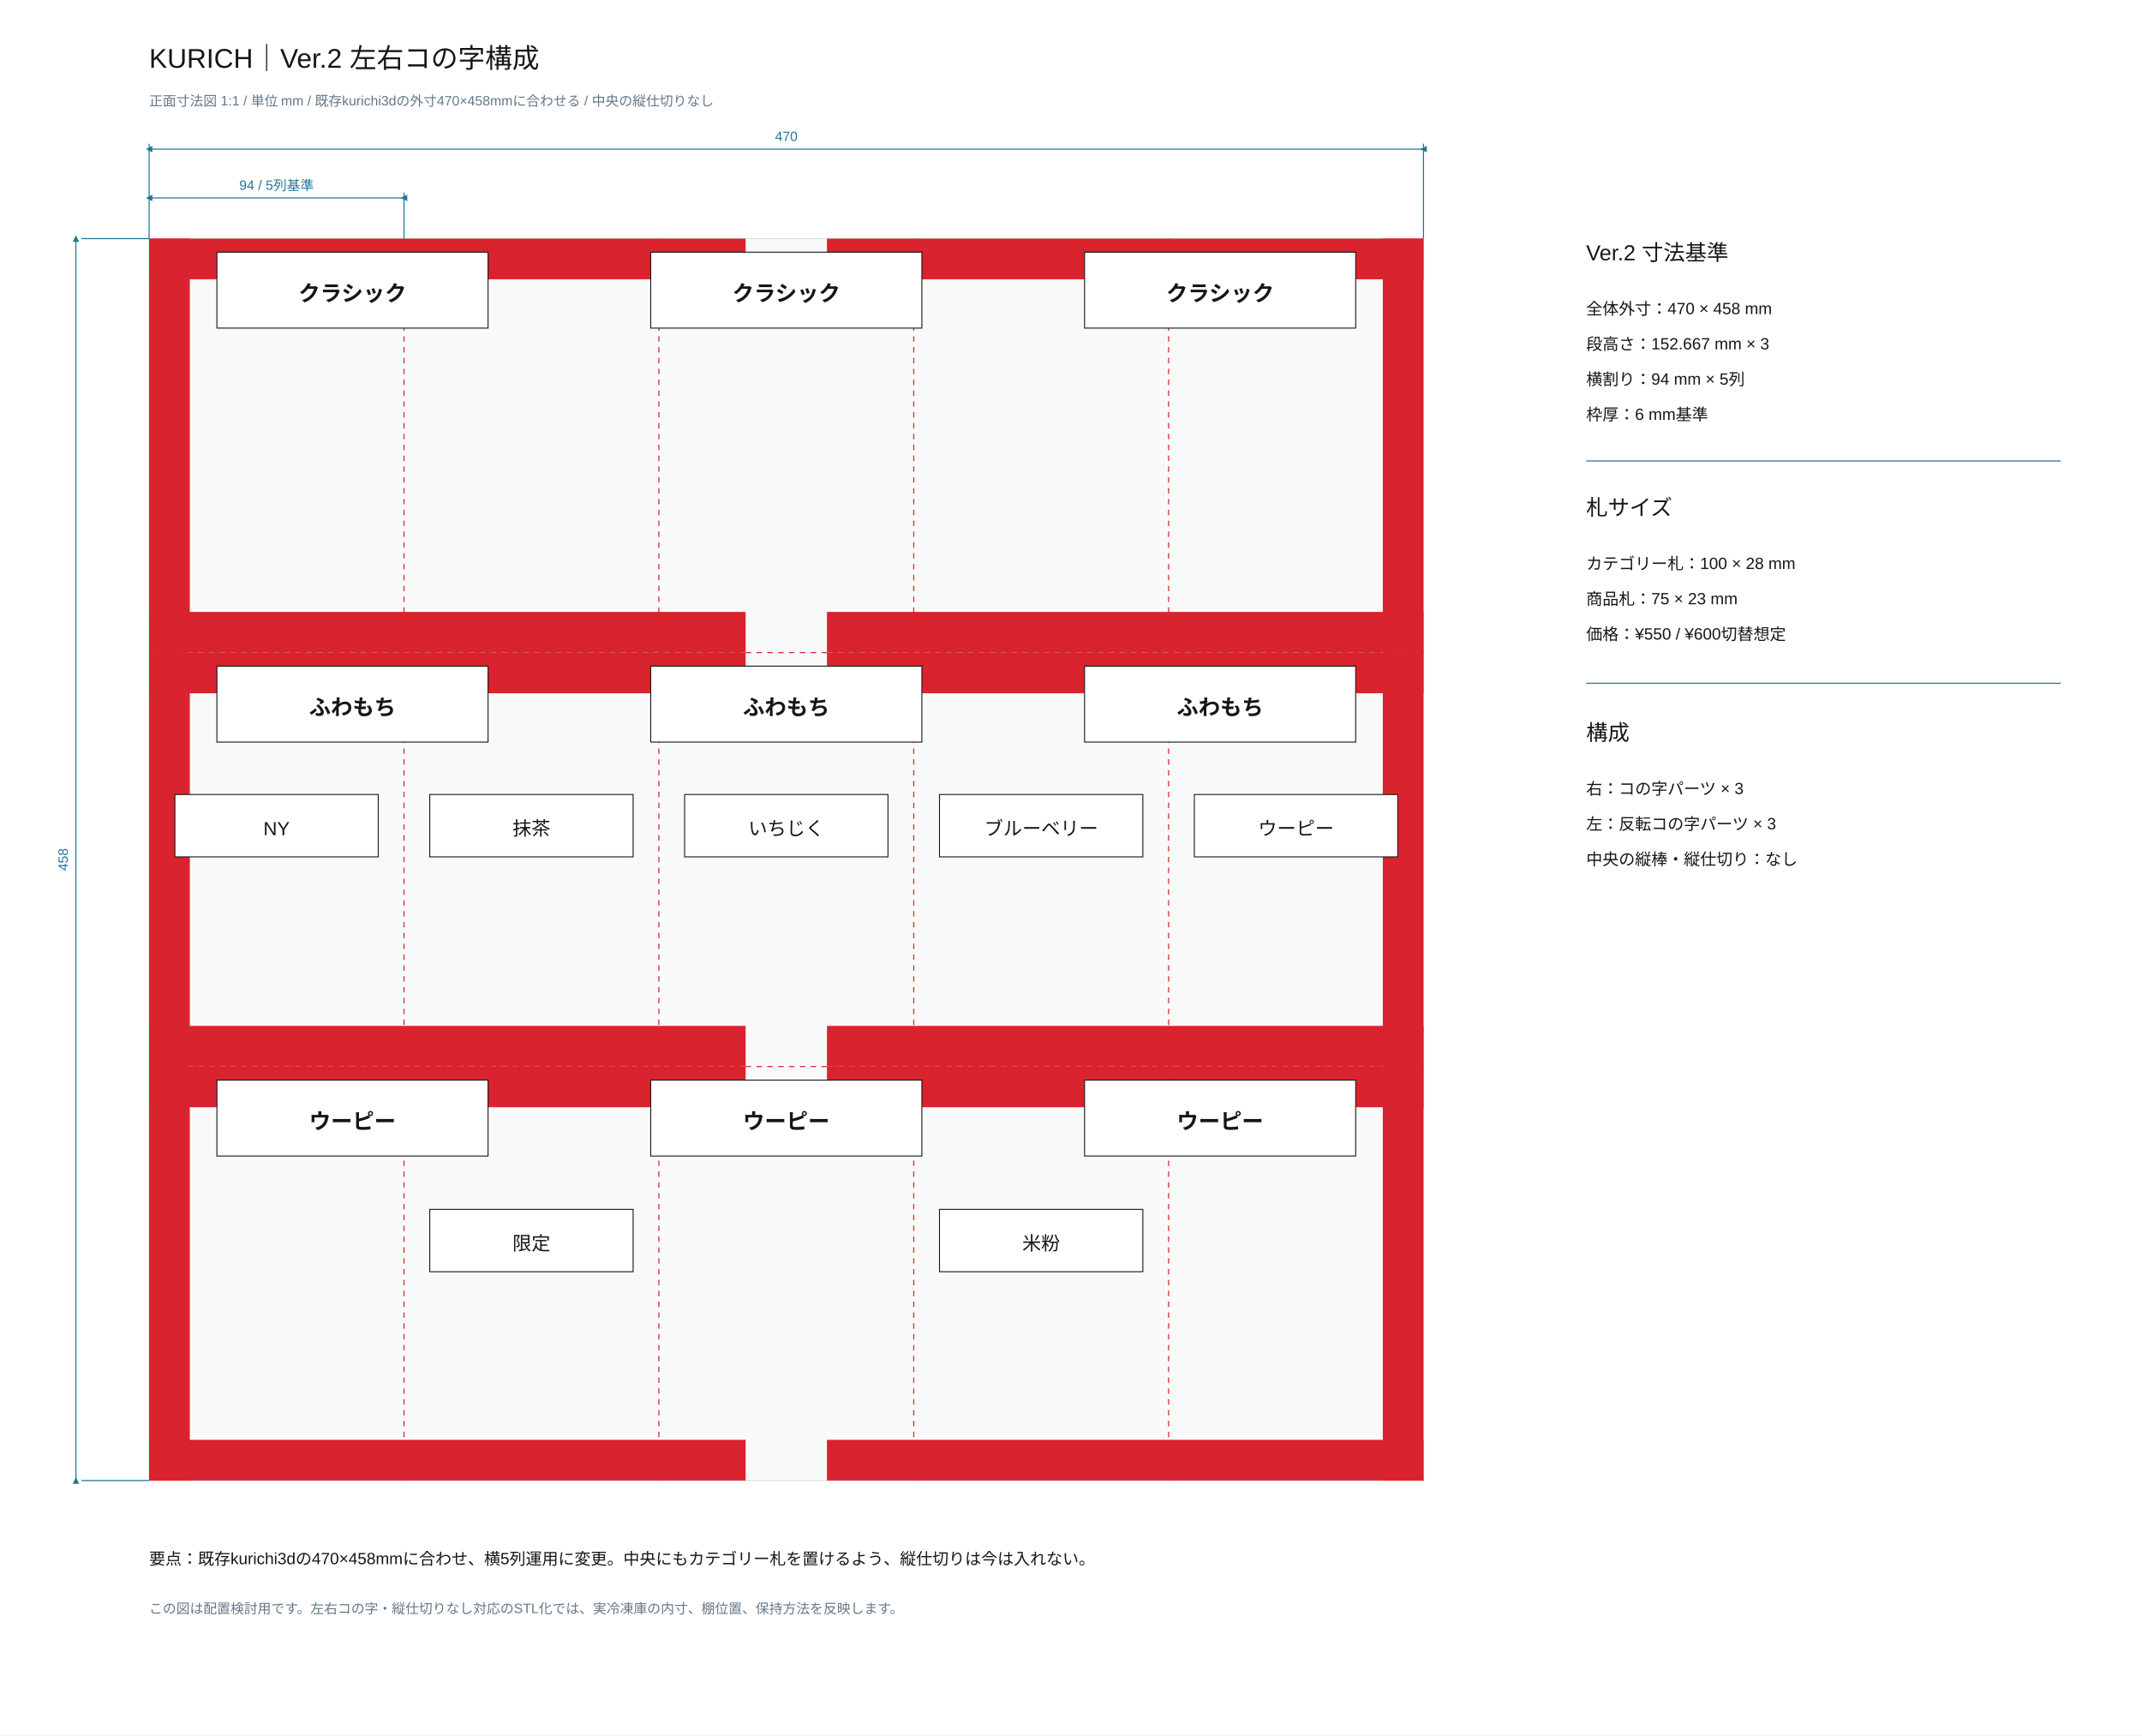
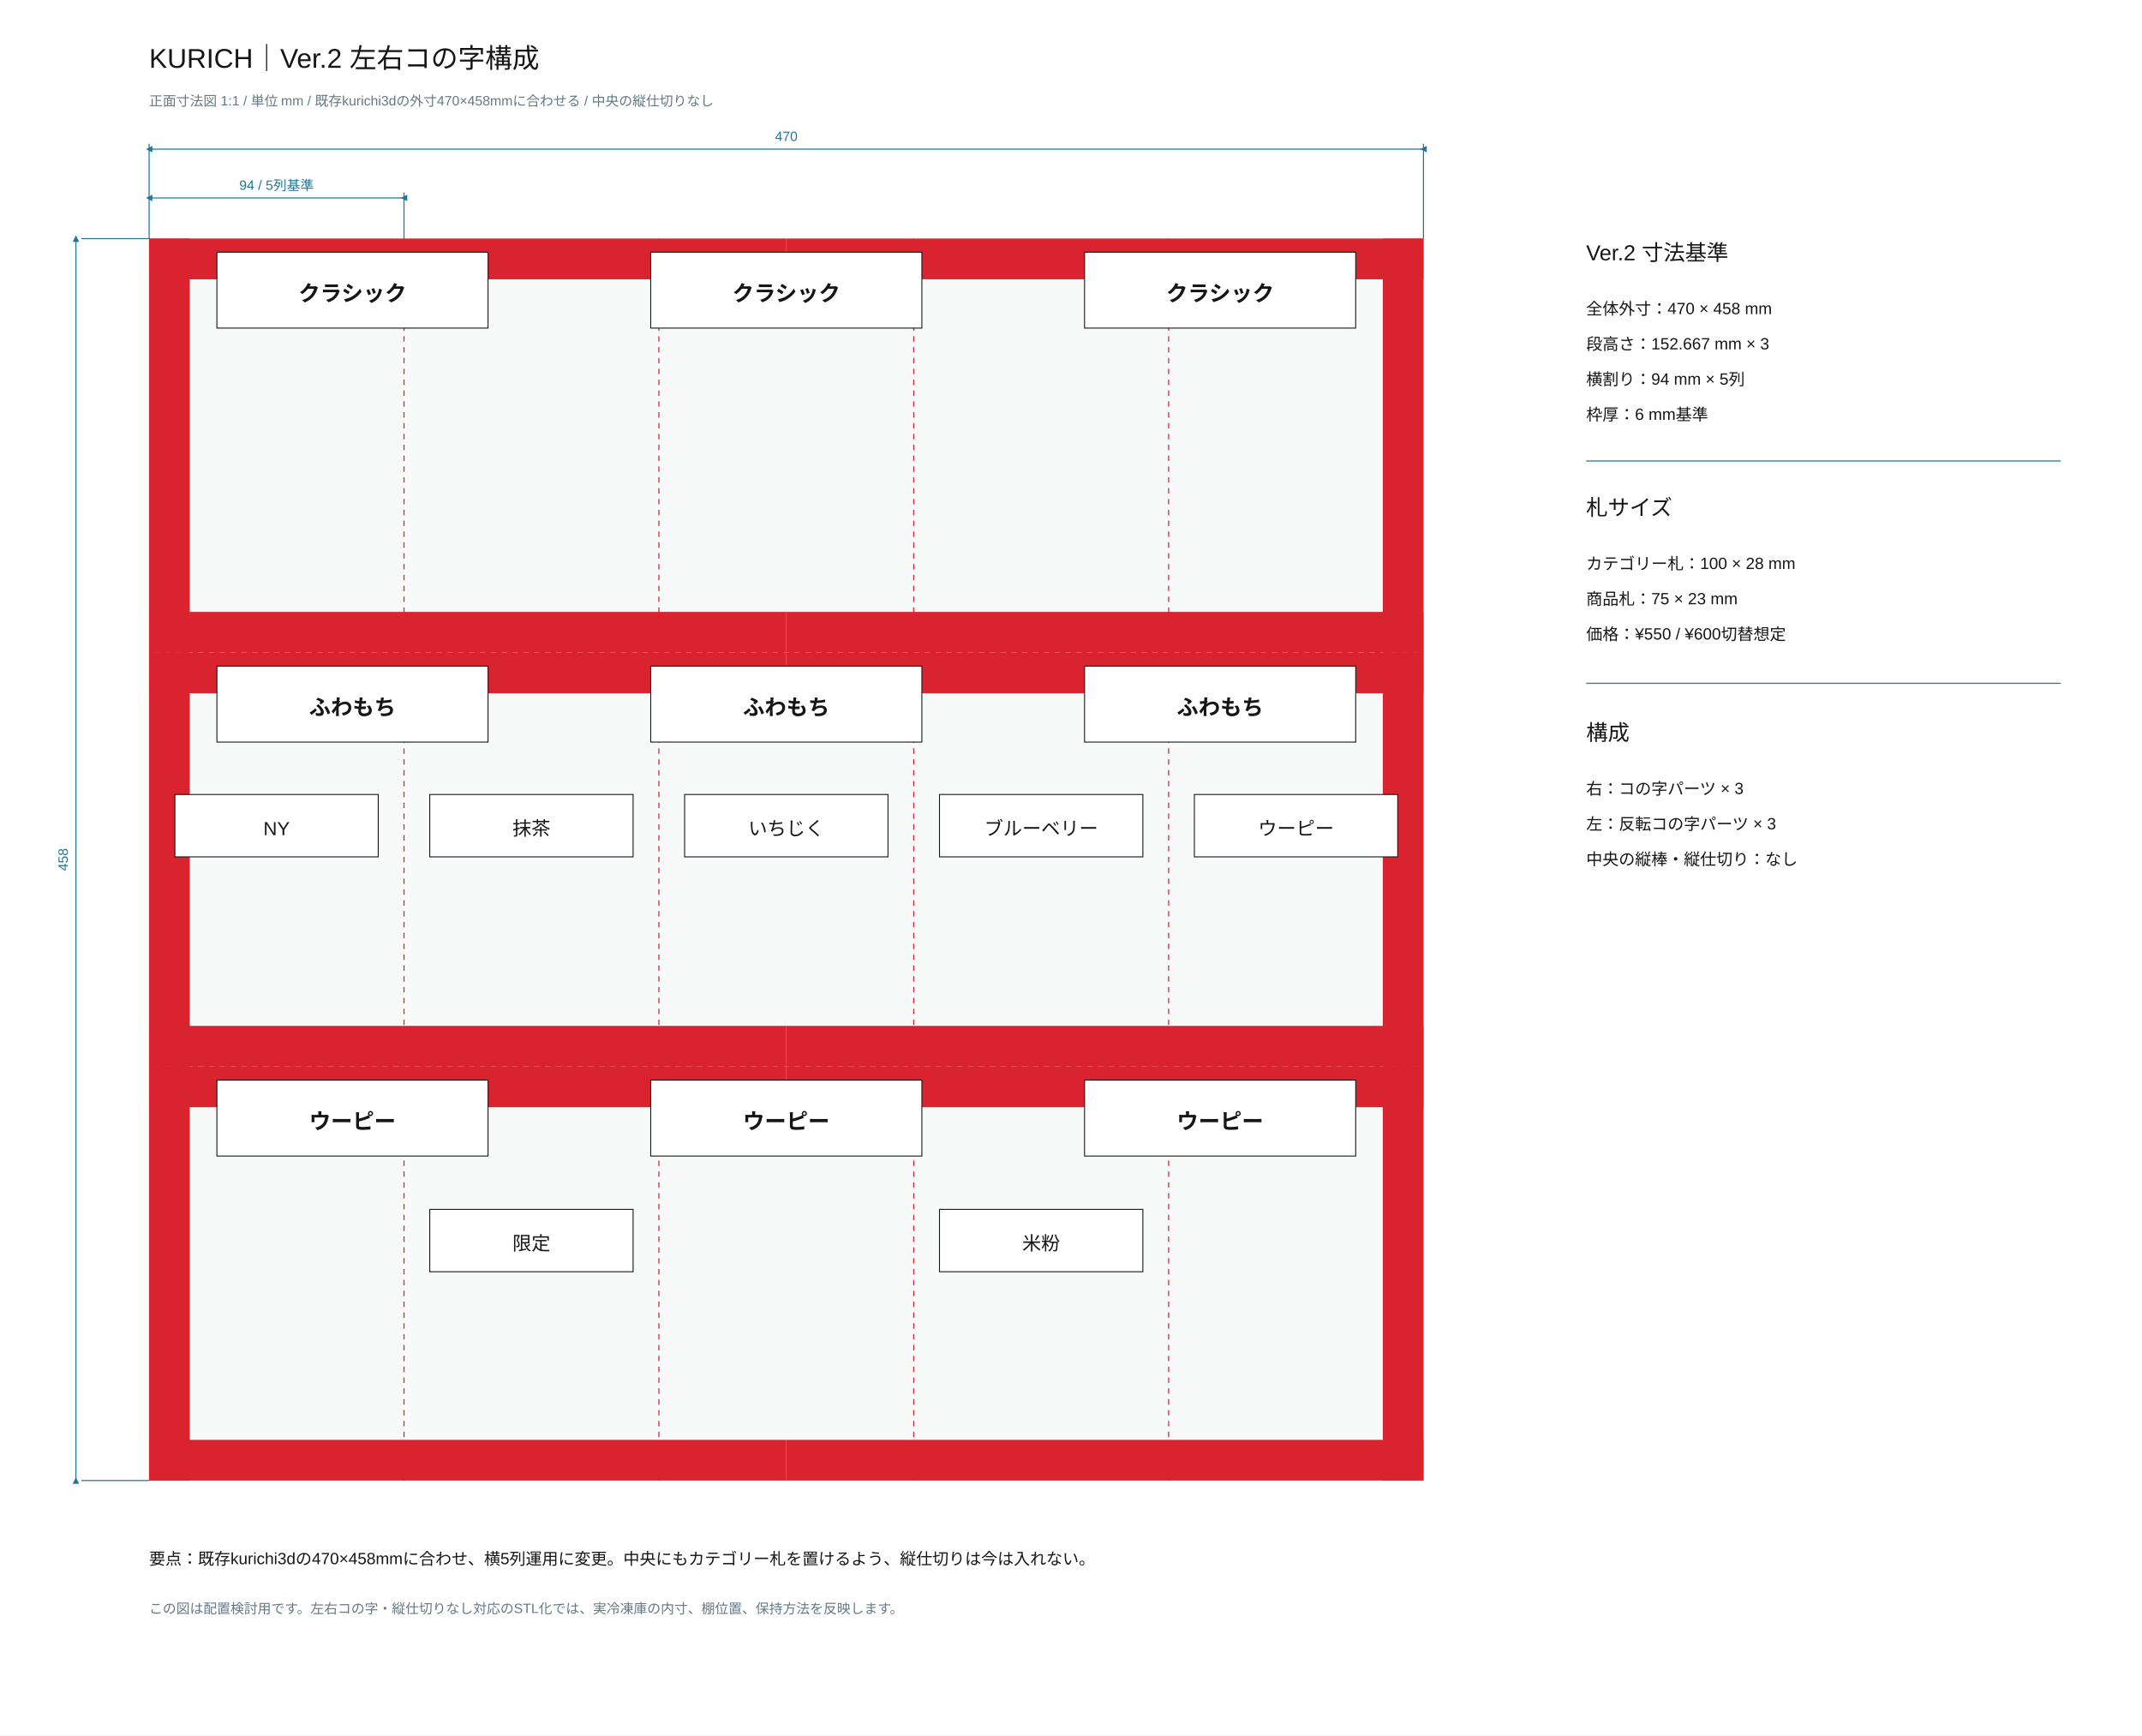
<svg xmlns="http://www.w3.org/2000/svg" width="790mm" height="640mm" viewBox="0 0 790 640" role="img" aria-labelledby="title desc">
  <rect width="790" height="640" fill="#fff" />
  <text x="55" y="25" font-size="10" fill="#161616" font-family="Hiragino Sans, Arial, sans-serif">KURICH｜Ver.2 左右コの字構成</text>
  <text x="55" y="39" font-size="5" fill="#647885" font-family="Hiragino Sans, Arial, sans-serif">正面寸法図 1:1 / 単位 mm / 既存kurichi3dの外寸470×458mmに合わせる / 中央の縦仕切りなし</text>
  <defs>
    <marker id="arrow" markerWidth="6" markerHeight="6" refX="3" refY="3" orient="auto">
      <path d="M0,3 L6,0 L6,6 Z" fill="#237697" />
    </marker>
  </defs>
  <g id="frame" transform="translate(55 88)">
    <rect x="0" y="0" width="470" height="458" fill="#f7faf8" stroke="#d9ddd9" stroke-width="0.35" />
    <g fill="#d9232e">
      <rect x="0" y="0" width="15" height="152.667" />
-       <rect x="0" y="0" width="220" height="15" />
-       <rect x="0" y="137.667" width="220" height="15" />
+       <rect x="0" y="0" width="235" height="15" />
+       <rect x="0" y="137.667" width="235" height="15" />
      <rect x="0" y="152.667" width="15" height="152.667" />
-       <rect x="0" y="152.667" width="220" height="15" />
-       <rect x="0" y="290.334" width="220" height="15" />
+       <rect x="0" y="152.667" width="235" height="15" />
+       <rect x="0" y="290.334" width="235" height="15" />
      <rect x="0" y="305.334" width="15" height="152.666" />
-       <rect x="0" y="305.334" width="220" height="15" />
-       <rect x="0" y="443" width="220" height="15" />
+       <rect x="0" y="305.334" width="235" height="15" />
+       <rect x="0" y="443" width="235" height="15" />
      <rect x="455" y="0" width="15" height="152.667" />
-       <rect x="250" y="0" width="220" height="15" />
-       <rect x="250" y="137.667" width="220" height="15" />
+       <rect x="235" y="0" width="235" height="15" />
+       <rect x="235" y="137.667" width="235" height="15" />
      <rect x="455" y="152.667" width="15" height="152.667" />
-       <rect x="250" y="152.667" width="220" height="15" />
-       <rect x="250" y="290.334" width="220" height="15" />
+       <rect x="235" y="152.667" width="235" height="15" />
+       <rect x="235" y="290.334" width="235" height="15" />
      <rect x="455" y="305.334" width="15" height="152.666" />
-       <rect x="250" y="305.334" width="220" height="15" />
-       <rect x="250" y="443" width="220" height="15" />
+       <rect x="235" y="305.334" width="235" height="15" />
+       <rect x="235" y="443" width="235" height="15" />
    </g>
    <g stroke="#d9232e" stroke-width="0.4" stroke-dasharray="2 2" fill="none">
      <path d="M0,152.667 L470,152.667" />
      <path d="M0,305.334 L470,305.334" />
      <path d="M94,0 L94,458" />
      <path d="M188,0 L188,458" />
      <path d="M282,0 L282,458" />
      <path d="M376,0 L376,458" />
    </g>
    <g font-family="Hiragino Sans, Arial, sans-serif" text-anchor="middle">
      <g font-size="8" font-weight="700" fill="#161616">
        <rect x="25" y="5" width="100" height="28" fill="#fff" stroke="#161616" stroke-width="0.35" />
        <text x="75" y="23">クラシック</text>
        <rect x="185" y="5" width="100" height="28" fill="#fff" stroke="#161616" stroke-width="0.35" />
        <text x="235" y="23">クラシック</text>
        <rect x="345" y="5" width="100" height="28" fill="#fff" stroke="#161616" stroke-width="0.35" />
        <text x="395" y="23">クラシック</text>
        <rect x="25" y="157.667" width="100" height="28" fill="#fff" stroke="#161616" stroke-width="0.35" />
        <text x="75" y="175.667">ふわもち</text>
        <rect x="185" y="157.667" width="100" height="28" fill="#fff" stroke="#161616" stroke-width="0.35" />
        <text x="235" y="175.667">ふわもち</text>
        <rect x="345" y="157.667" width="100" height="28" fill="#fff" stroke="#161616" stroke-width="0.35" />
        <text x="395" y="175.667">ふわもち</text>
        <rect x="25" y="310.334" width="100" height="28" fill="#fff" stroke="#161616" stroke-width="0.35" />
        <text x="75" y="328.334">ウーピー</text>
        <rect x="185" y="310.334" width="100" height="28" fill="#fff" stroke="#161616" stroke-width="0.35" />
        <text x="235" y="328.334">ウーピー</text>
        <rect x="345" y="310.334" width="100" height="28" fill="#fff" stroke="#161616" stroke-width="0.35" />
        <text x="395" y="328.334">ウーピー</text>
      </g>
      <g font-size="7" fill="#161616">
        <rect x="9.5" y="205" width="75" height="23" fill="#fff" stroke="#161616" stroke-width="0.35" />
        <text x="47" y="220">NY</text>
        <rect x="103.5" y="205" width="75" height="23" fill="#fff" stroke="#161616" stroke-width="0.35" />
        <text x="141" y="220">抹茶</text>
        <rect x="197.5" y="205" width="75" height="23" fill="#fff" stroke="#161616" stroke-width="0.35" />
        <text x="235" y="220">いちじく</text>
        <rect x="291.5" y="205" width="75" height="23" fill="#fff" stroke="#161616" stroke-width="0.35" />
        <text x="329" y="220">ブルーベリー</text>
        <rect x="385.5" y="205" width="75" height="23" fill="#fff" stroke="#161616" stroke-width="0.35" />
        <text x="423" y="220">ウーピー</text>
        <rect x="103.5" y="358" width="75" height="23" fill="#fff" stroke="#161616" stroke-width="0.35" />
        <text x="141" y="373">限定</text>
        <rect x="291.5" y="358" width="75" height="23" fill="#fff" stroke="#161616" stroke-width="0.35" />
        <text x="329" y="373">米粉</text>
      </g>
    </g>
  </g>
  <g stroke="#237697" stroke-width="0.4" fill="none" marker-start="url(#arrow)" marker-end="url(#arrow)">
    <path d="M55,55 L525,55" />
    <path d="M28,88 L28,546" />
    <path d="M55,73 L149,73" />
  </g>
  <g stroke="#237697" stroke-width="0.4" fill="none">
    <path d="M55,88 L55,53" />
    <path d="M525,88 L525,53" />
    <path d="M55,88 L30,88" />
    <path d="M55,546 L30,546" />
    <path d="M149,88 L149,71" />
  </g>
  <g font-family="Hiragino Sans, Arial, sans-serif" fill="#237697" font-size="5" text-anchor="middle">
    <text x="290" y="52">470</text>
    <text transform="translate(25,317) rotate(-90)">458</text>
    <text x="102" y="70">94 / 5列基準</text>
  </g>
  <g font-family="Hiragino Sans, Arial, sans-serif" fill="#161616" font-size="6">
    <text x="585" y="96" font-size="8">Ver.2 寸法基準</text>
    <text x="585" y="116">全体外寸：470 × 458 mm</text>
    <text x="585" y="129">段高さ：152.667 mm × 3</text>
    <text x="585" y="142">横割り：94 mm × 5列</text>
    <text x="585" y="155">枠厚：6 mm基準</text>
    <path d="M585,170 L760,170" stroke="#237697" stroke-width="0.4" />
    <text x="585" y="190" font-size="8">札サイズ</text>
    <text x="585" y="210">カテゴリー札：100 × 28 mm</text>
    <text x="585" y="223">商品札：75 × 23 mm</text>
    <text x="585" y="236">価格：¥550 / ¥600切替想定</text>
    <path d="M585,252 L760,252" stroke="#237697" stroke-width="0.4" />
    <text x="585" y="273" font-size="8">構成</text>
    <text x="585" y="293">右：コの字パーツ × 3</text>
    <text x="585" y="306">左：反転コの字パーツ × 3</text>
    <text x="585" y="319">中央の縦棒・縦仕切り：なし</text>
  </g>
  <text x="55" y="577" font-size="6" fill="#161616" font-family="Hiragino Sans, Arial, sans-serif">要点：既存kurichi3dの470×458mmに合わせ、横5列運用に変更。中央にもカテゴリー札を置けるよう、縦仕切りは今は入れない。</text>
  <text x="55" y="595" font-size="5" fill="#647885" font-family="Hiragino Sans, Arial, sans-serif">この図は配置検討用です。左右コの字・縦仕切りなし対応のSTL化では、実冷凍庫の内寸、棚位置、保持方法を反映します。</text>
</svg>
